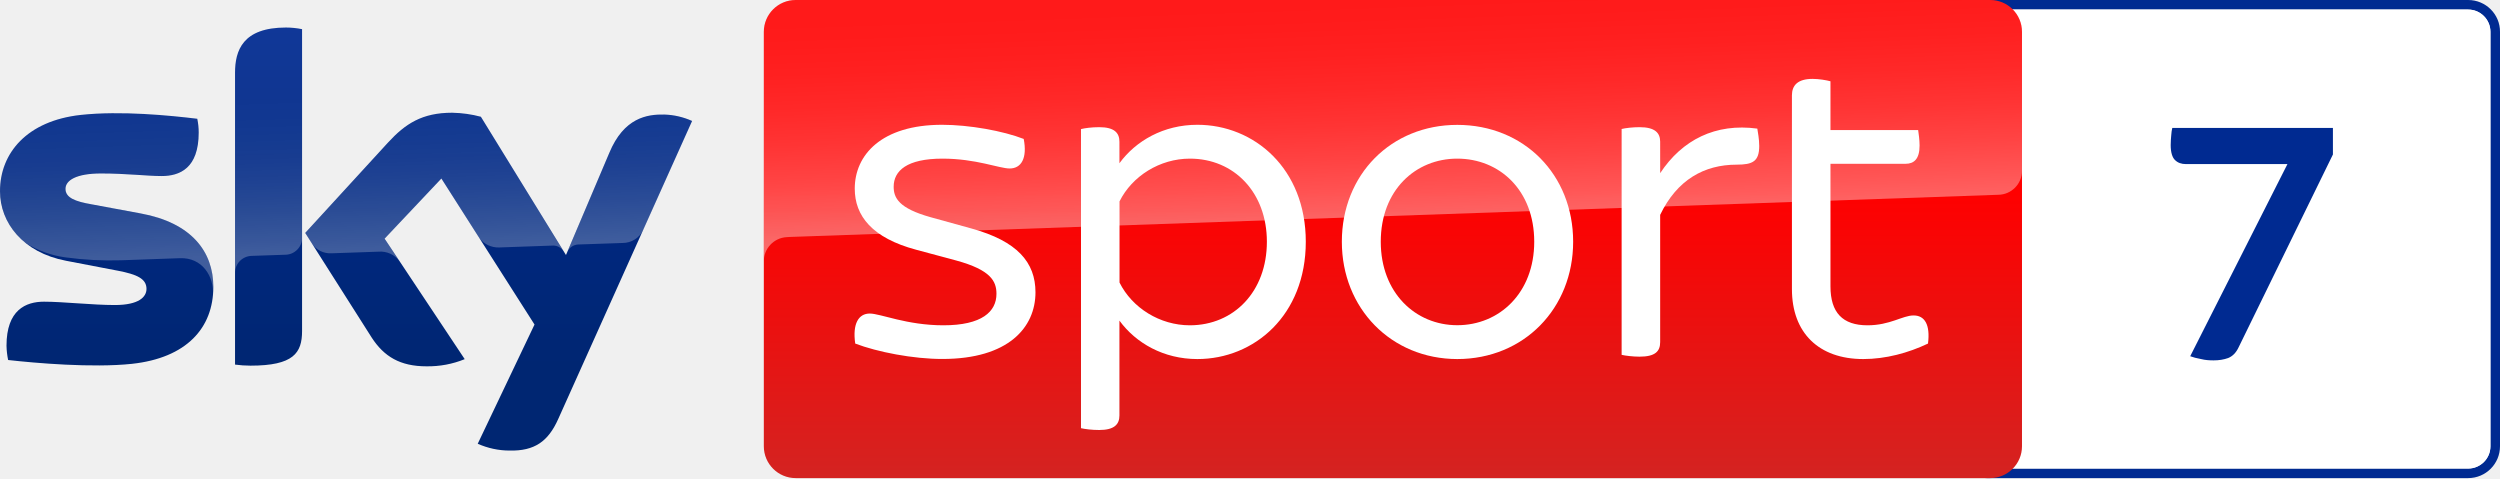
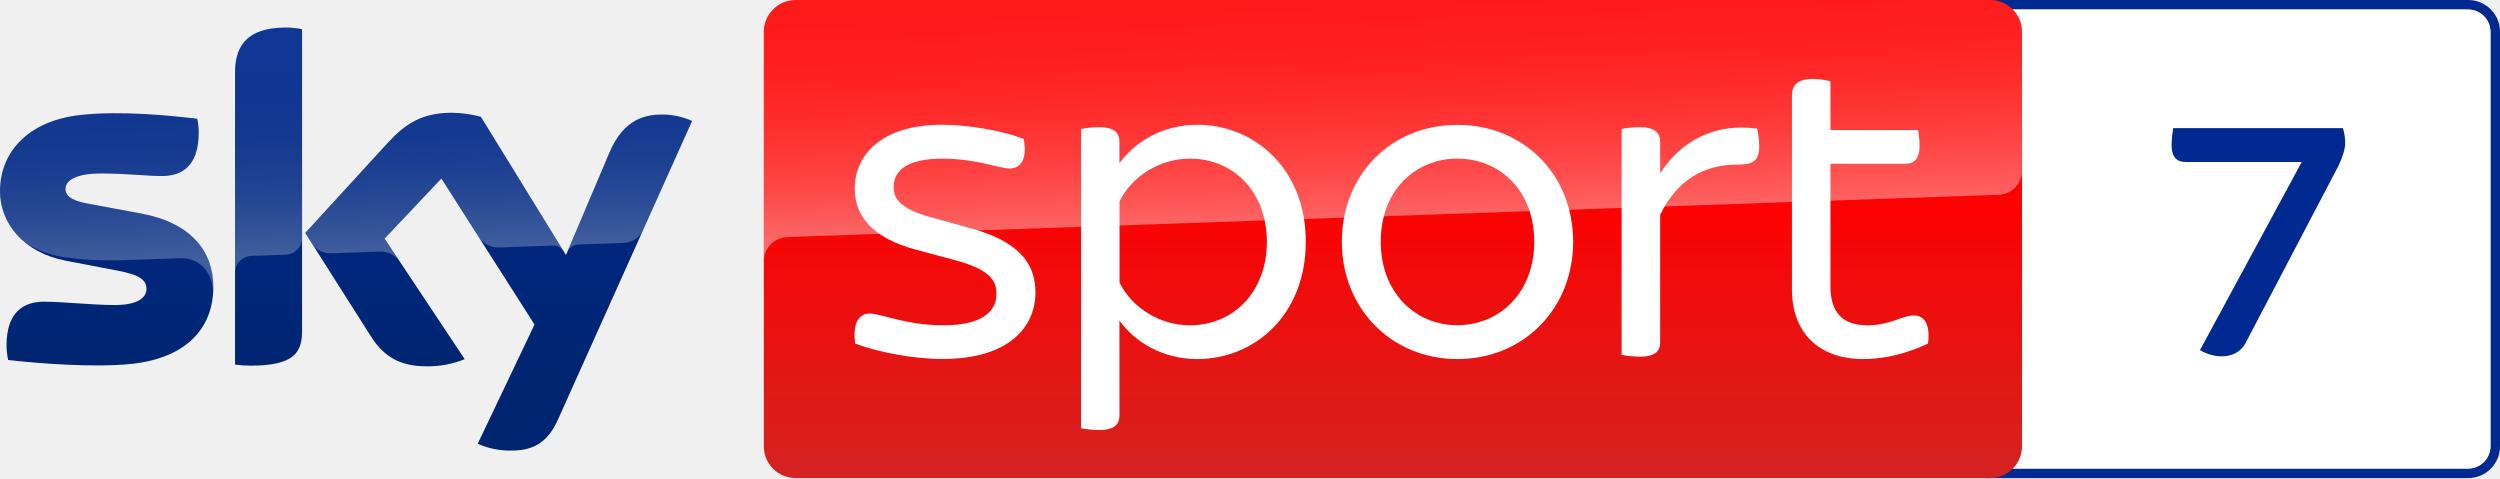
<svg xmlns="http://www.w3.org/2000/svg" enable-background="new 0 0 2614.6 500" version="1.1" viewBox="0 0 2614.5 500" xml:space="preserve">
  <path d="m2581.2 0h-503.6c-18.4 0-33.3 14.9-33.3 33.3v433.4c0 18.4 14.9 33.3 33.3 33.3h503.6c18.4 0 33.3-14.9 33.3-33.3v-433.4c0.1-18.4-14.9-33.3-33.3-33.3m0 10c12.9 0 23.3 10.5 23.3 23.3v433.4c0 12.9-10.5 23.3-23.3 23.3h-503.6c-12.9 0-23.3-10.4-23.3-23.3v-433.4c0-12.8 10.5-23.3 23.3-23.3h503.6" fill="#002a91" />
  <path d="m2581.2 10c12.9 0 23.3 10.5 23.3 23.3v433.4c0 12.9-10.5 23.3-23.3 23.3h-503.6c-12.9 0-23.3-10.4-23.3-23.3v-433.4c0-12.8 10.5-23.3 23.3-23.3h503.6" fill="#fff" />
+   <path d="m2452.6 149.8c0 6.803-3.537 16.322-7.346 24.217l-96.88 184.78c-5.439 10.34-15.784 13.877-24.761 13.877-6.531 0-15.513-1.907-22.859-6.531l106.4-196.75h-121.64c-7.89 0-14.421-3.814-14.421-17.692 0-7.346 1.087-14.692 1.63-17.686h177.43c1.364 3.809 2.45 9.797 2.45 15.784" fill="#002a91" />
  <linearGradient id="d" x1="1456.7" x2="1456.7" y1="198" y2="698" gradientTransform="translate(0,-198)" gradientUnits="userSpaceOnUse">
    <stop stop-color="#f00" offset=".4" />
    <stop stop-color="#D42321" offset="1" />
  </linearGradient>
  <path d="m832.1 0h1249.2c18.4 0 33.3 14.9 33.3 33.3v433.4c0 18.4-14.9 33.3-33.3 33.3h-1249.2c-18.4 0-33.3-14.9-33.3-33.3v-433.4c0-18.4 14.9-33.3 33.3-33.3z" fill="url(#d)" />
  <linearGradient id="b" x1="1459.5" x2="1450.8" y1="431.73" y2="182.67" gradientTransform="translate(0,-198)" gradientUnits="userSpaceOnUse">
    <stop stop-color="#fff" offset="0" />
    <stop stop-color="#fff" stop-opacity=".835" offset=".12" />
    <stop stop-color="#fff" stop-opacity=".658" offset=".269" />
    <stop stop-color="#fff" stop-opacity=".511" offset=".419" />
    <stop stop-color="#fff" stop-opacity=".397" offset=".568" />
    <stop stop-color="#fff" stop-opacity=".315" offset=".716" />
    <stop stop-color="#fff" stop-opacity=".266" offset=".86" />
    <stop stop-color="#fff" stop-opacity=".25" offset="1" />
  </linearGradient>
  <path d="m822.8 248s1.1-0.1 3.2-0.2c98.6-3.5 1263.7-44.1 1263.7-44.1 13.9-0.1 25-11.5 24.9-25.3v-145.1c0-18.4-14.9-33.3-33.3-33.3h-1249.2c-18.4 0-33.3 14.9-33.3 33.3v240.7c-0.4-13.7 10.3-25.3 24-26z" enable-background="new    " fill="url(#b)" opacity=".4" Googl="true" />
  <linearGradient id="c" x1="361.92" x2="361.92" y1="226.81" y2="669.22" gradientTransform="translate(0,-198)" gradientUnits="userSpaceOnUse">
    <stop stop-color="#002A91" offset="0" />
    <stop stop-color="#002672" offset=".8" />
  </linearGradient>
  <path d="m499.6 464.1c10.5 4.6 21.8 7.1 33.2 7.1 26.1 0.6 40.4-9.4 50.9-32.8l140.1-311.9c-9.1-4.1-19-6.4-29-6.7-18.1-0.4-42.3 3.3-57.6 40.1l-45.3 106.8-89-144.6c-9.8-2.6-19.9-4-30-4.2-31.5 0-49 11.5-67.2 31.3l-86.5 94.4 69.5 109.4c12.9 19.9 29.8 30.1 57.3 30.1 13.7 0.2 27.3-2.3 40-7.5l-83.8-126 59.4-62.9 97.4 152.7zm-183.7-117.9c0 23-9 36.2-54 36.2-5.4 0-10.8-0.4-16.1-1.1v-305.1c0-23.2 7.9-47.4 53.2-47.4 5.7 0 11.4 0.6 16.9 1.7zm-92.8-46.1c0 43-28.1 74.2-85.1 80.4-41.3 4.4-101.1-0.8-129.5-4-1-4.9-1.6-9.9-1.7-15 0-37.4 20.2-46 39.2-46 19.8 0 50.9 3.5 74 3.5 25.5 0 33.2-8.6 33.2-16.9 0-10.7-10.2-15.2-30-19l-54.2-10.4c-45-8.6-69-39.7-69-72.7 0-40.1 28.4-73.6 84.3-79.8 42.3-4.6 93.8 0.6 122 4 1 4.7 1.5 9.5 1.5 14.4 0 37.4-19.8 45.5-38.8 45.5-14.6 0-37.3-2.7-63.2-2.7-26.3 0-37.3 7.3-37.3 16.1 0 9.4 10.4 13.2 26.9 16.1l51.7 9.6c53.1 9.7 76 39.9 76 76.9z" fill="url(#c)" />
  <linearGradient id="a" x1="365.45" x2="359.6" y1="461.25" y2="293.75" gradientTransform="translate(0,-198)" gradientUnits="userSpaceOnUse">
    <stop stop-color="#fff" offset="0" />
    <stop stop-color="#fff" stop-opacity=".835" offset=".12" />
    <stop stop-color="#fff" stop-opacity=".658" offset=".269" />
    <stop stop-color="#fff" stop-opacity=".511" offset=".419" />
    <stop stop-color="#fff" stop-opacity=".397" offset=".568" />
    <stop stop-color="#fff" stop-opacity=".315" offset=".716" />
    <stop stop-color="#fff" stop-opacity=".266" offset=".86" />
    <stop stop-color="#fff" stop-opacity=".25" offset="1" />
  </linearGradient>
  <path d="m723.9 126.5-51.3 114.2c-4 8.2-12.3 13.4-21.4 13.4l-46.8 1.6c-5.1 0.3-9.6 3.7-11.4 8.5v-0.1l44.2-104.2c15.4-36.8 39.6-40.5 57.6-40.1 10.1 0.3 19.9 2.6 29.1 6.7zm-134.4 136.5-86.6-140.8c-9.8-2.6-19.9-4-30-4.2-31.5 0-49 11.5-67.2 31.3l-86.5 94.4 6.9 10.9c4.5 6.8 12.3 10.7 20.5 10.3 4.1-0.1 45.9-1.6 49.3-1.7 8.5-0.7 16.7 3 21.8 9.8l-15.5-23.3 59.4-62.9 39.9 62.5c4.9 6.2 12.5 9.7 20.4 9.5 2.1-0.1 54.3-1.9 56.7-2 4.4 0 8.6 2.4 10.9 6.2zm-290.5-234.1c-45.3 0-53.2 24.2-53.2 47.4v209c0-9.6 7.7-17.4 17.3-17.7l35.1-1.2c9.8 0 17.8-8 17.8-17.8v-218c-5.7-1.2-11.3-1.8-17-1.7zm-151.8 194.2-51.7-9.6c-16.5-2.9-26.9-6.7-26.9-16.1 0-8.8 11-16.1 37.3-16.1 25.9 0 48.6 2.7 63.2 2.7 19 0 38.8-8.1 38.8-45.5 0-4.8-0.5-9.7-1.5-14.4-28.2-3.5-79.7-8.6-122-4-56 6.2-84.4 39.8-84.4 79.8 0.1 21.4 10.2 41.6 27.3 54.5 12.6 7.8 26.8 12.9 41.5 14.8 19.2 2.6 38.5 3.6 57.8 3 6.1-0.2 51.7-1.8 61.7-2.2 23.1-0.8 35.7 18.9 34.4 38.7 0-0.3 0-0.5 0.1-0.8v-0.2c0.2-2.6 0.3-5.2 0.3-7.8 0-36.8-22.9-67-75.9-76.8z" enable-background="new    " fill="url(#a)" opacity=".25" />
  <path d="m894.4 359.3c-3-20.6 3.4-31.4 15.2-31.4 11.2 0 38.7 12.3 77 12.3 40.3 0 55.5-14.3 55.5-32.9 0-13.2-5.9-25-42.2-34.9l-41.7-11.2c-46.1-12.3-64.3-35.4-64.3-63.9 0-35.3 28-66.8 91.3-66.8 28.5 0 63.9 6.4 85.4 14.8 3.9 20.1-2.5 30.9-14.7 30.9-10.8 0-35.3-10.3-70.2-10.3-37.3 0-51.1 12.7-51.1 29.4 0 11.7 5.4 22.6 38.8 31.9l42.7 11.8c47.7 13.2 66.8 35.3 66.8 66.7 0 36.9-28.5 69.7-97.2 69.7-30.4 0.1-68.3-7.3-91.3-16.1" fill="#fff" />
  <path d="m1365.6 252.8c0 77-54 122.7-113.4 122.7-35.3 0-64.3-16.7-81.5-40.2v99.2c0 9.3-5.4 15.2-21.1 15.2-7.9 0-15.2-1-19.1-1.9v-312.8c3.9-1 11.2-2 19.1-2 15.7 0 21.1 5.9 21.1 15.2v22.5c17.2-23.5 46.2-40.2 81.5-40.2 59.4 0 113.4 45.7 113.4 122.3m-40.7 0c0-51.5-34.3-86.9-80.5-86.9-31.4 0-60.4 18.2-73.6 44.7v84.9c13.2 26.5 42.2 44.7 73.6 44.7 46.1-0.1 80.5-35.4 80.5-87.4" fill="#fff" />
  <path d="m1403.3 252.8c0-70.2 51.5-122.2 120.7-122.2 69.7 0 121.2 52 121.2 122.2 0 69.7-51.5 122.7-121.2 122.7-69.2-0.1-120.7-53.1-120.7-122.7m201.2 0c0-54-36.4-86.9-80.5-86.9-43.6 0-80 32.9-80 86.9 0 53.5 36.4 87.3 80 87.3 44.1 0 80.5-33.8 80.5-87.3" fill="#fff" />
  <path d="m1839.8 152.6c0 16.2-6.8 19.6-23.6 19.6-33.8 0-62.3 15.7-80 52.5v133.1c0 9.8-5.4 15.2-21.6 15.2-6.9 0-14.8-1-18.7-1.9v-236.2c3.9-1 11.7-1.9 18.7-1.9 16.1 0 21.6 5.9 21.6 15.2v32.9c23-34.9 57.9-52.5 101.6-46.6 0.5 3.4 2 10.8 2 18.1" fill="#fff" />
  <path d="m2016.3 359.3c-20.6 9.8-44.2 16.2-67.7 16.2-46.6 0-74.6-27.5-74.6-73.1v-202.7c0-10.3 5.9-17.2 21.6-17.2 6.8 0 14.7 1.4 18.7 2.5v51h91.7c0.5 3.4 1.5 10.3 1.5 16.2 0 14.2-5.9 19.1-14.7 19.1h-78.5v128.2c0 27.4 12.7 40.7 38.7 40.7 23.6 0 36.8-10.3 48.1-10.3 11.8-0.1 17.7 9.7 15.2 29.4" fill="#fff" />
-   <path d="m2315 376.89c-4.385 0-8.718-0.272-13.051-1.363-4.646-0.814-8.457-1.9-11.432-2.986l101.69-200.93h-106.02c-4.907 0-8.718-1.357-11.693-4.348-2.715-2.72-4.385-7.888-4.385-15.499 0-3.805 0.313-7.34 0.574-10.331 0.261-2.991 0.522-5.711 1.096-7.616h167.99v27.735l-98.663 201.74c-2.715 5.706-6.264 9.245-10.91 11.145-4.594 1.634-9.501 2.448-15.191 2.448" fill="#002a91" />
</svg>
